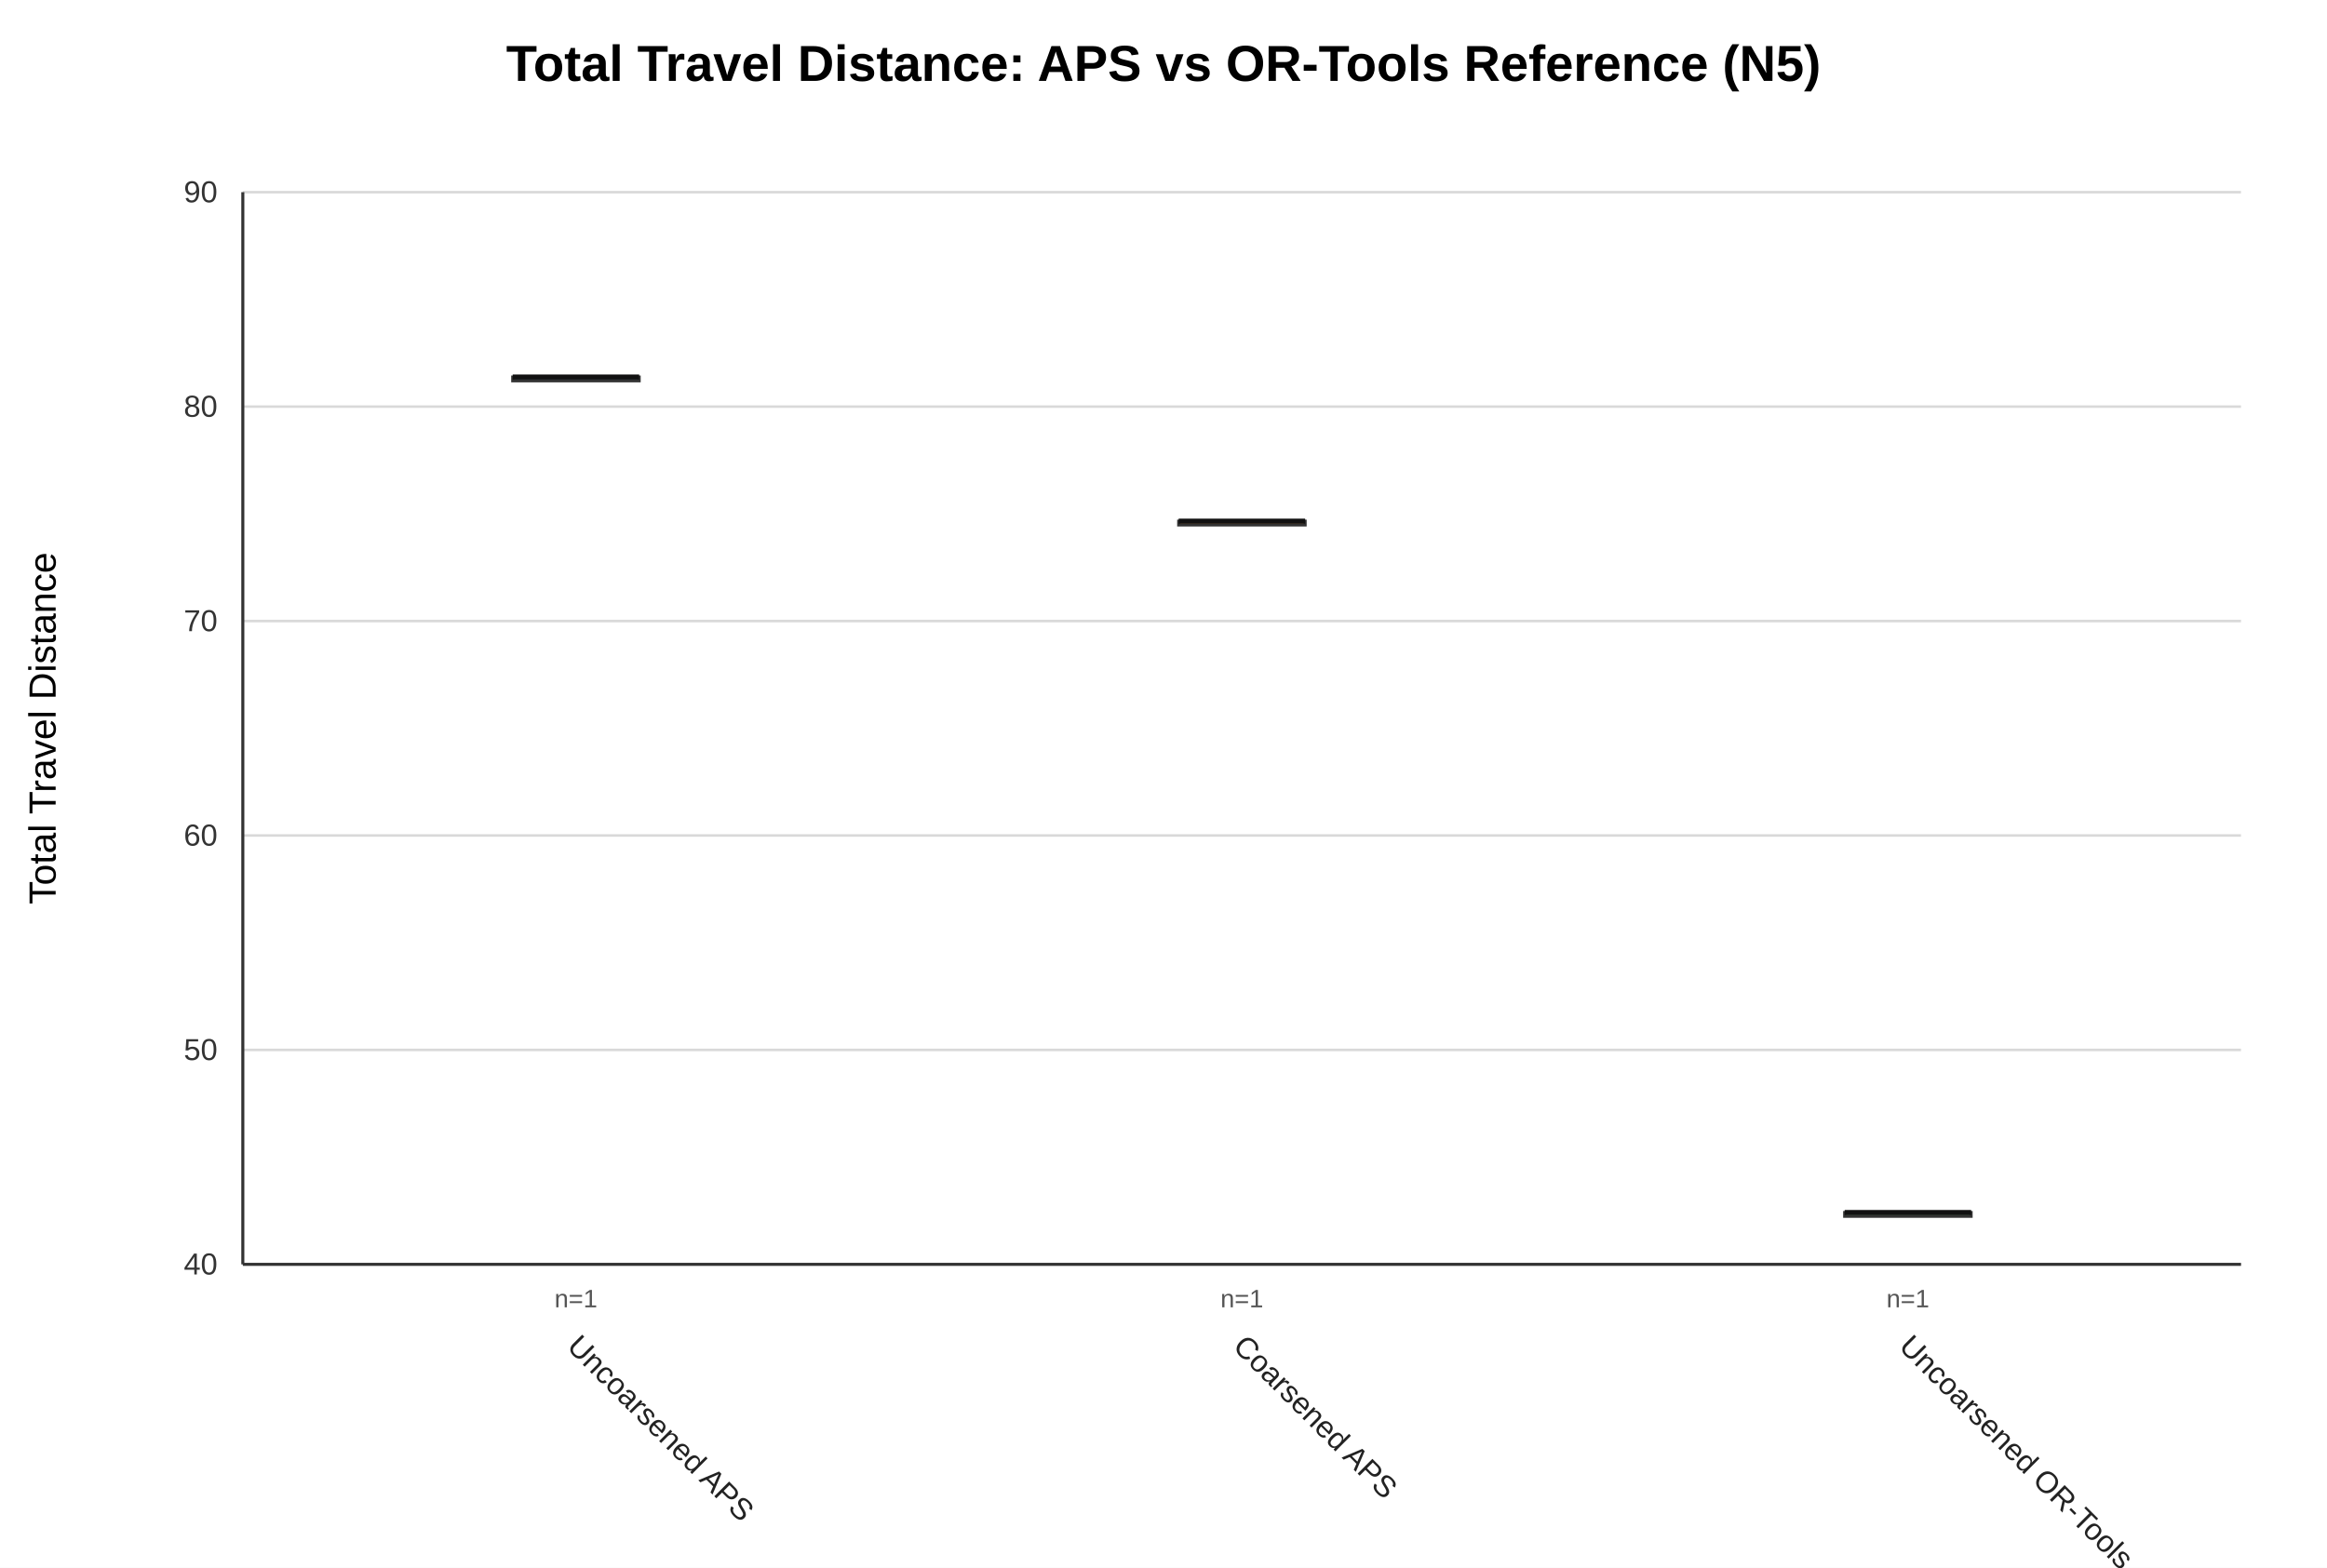
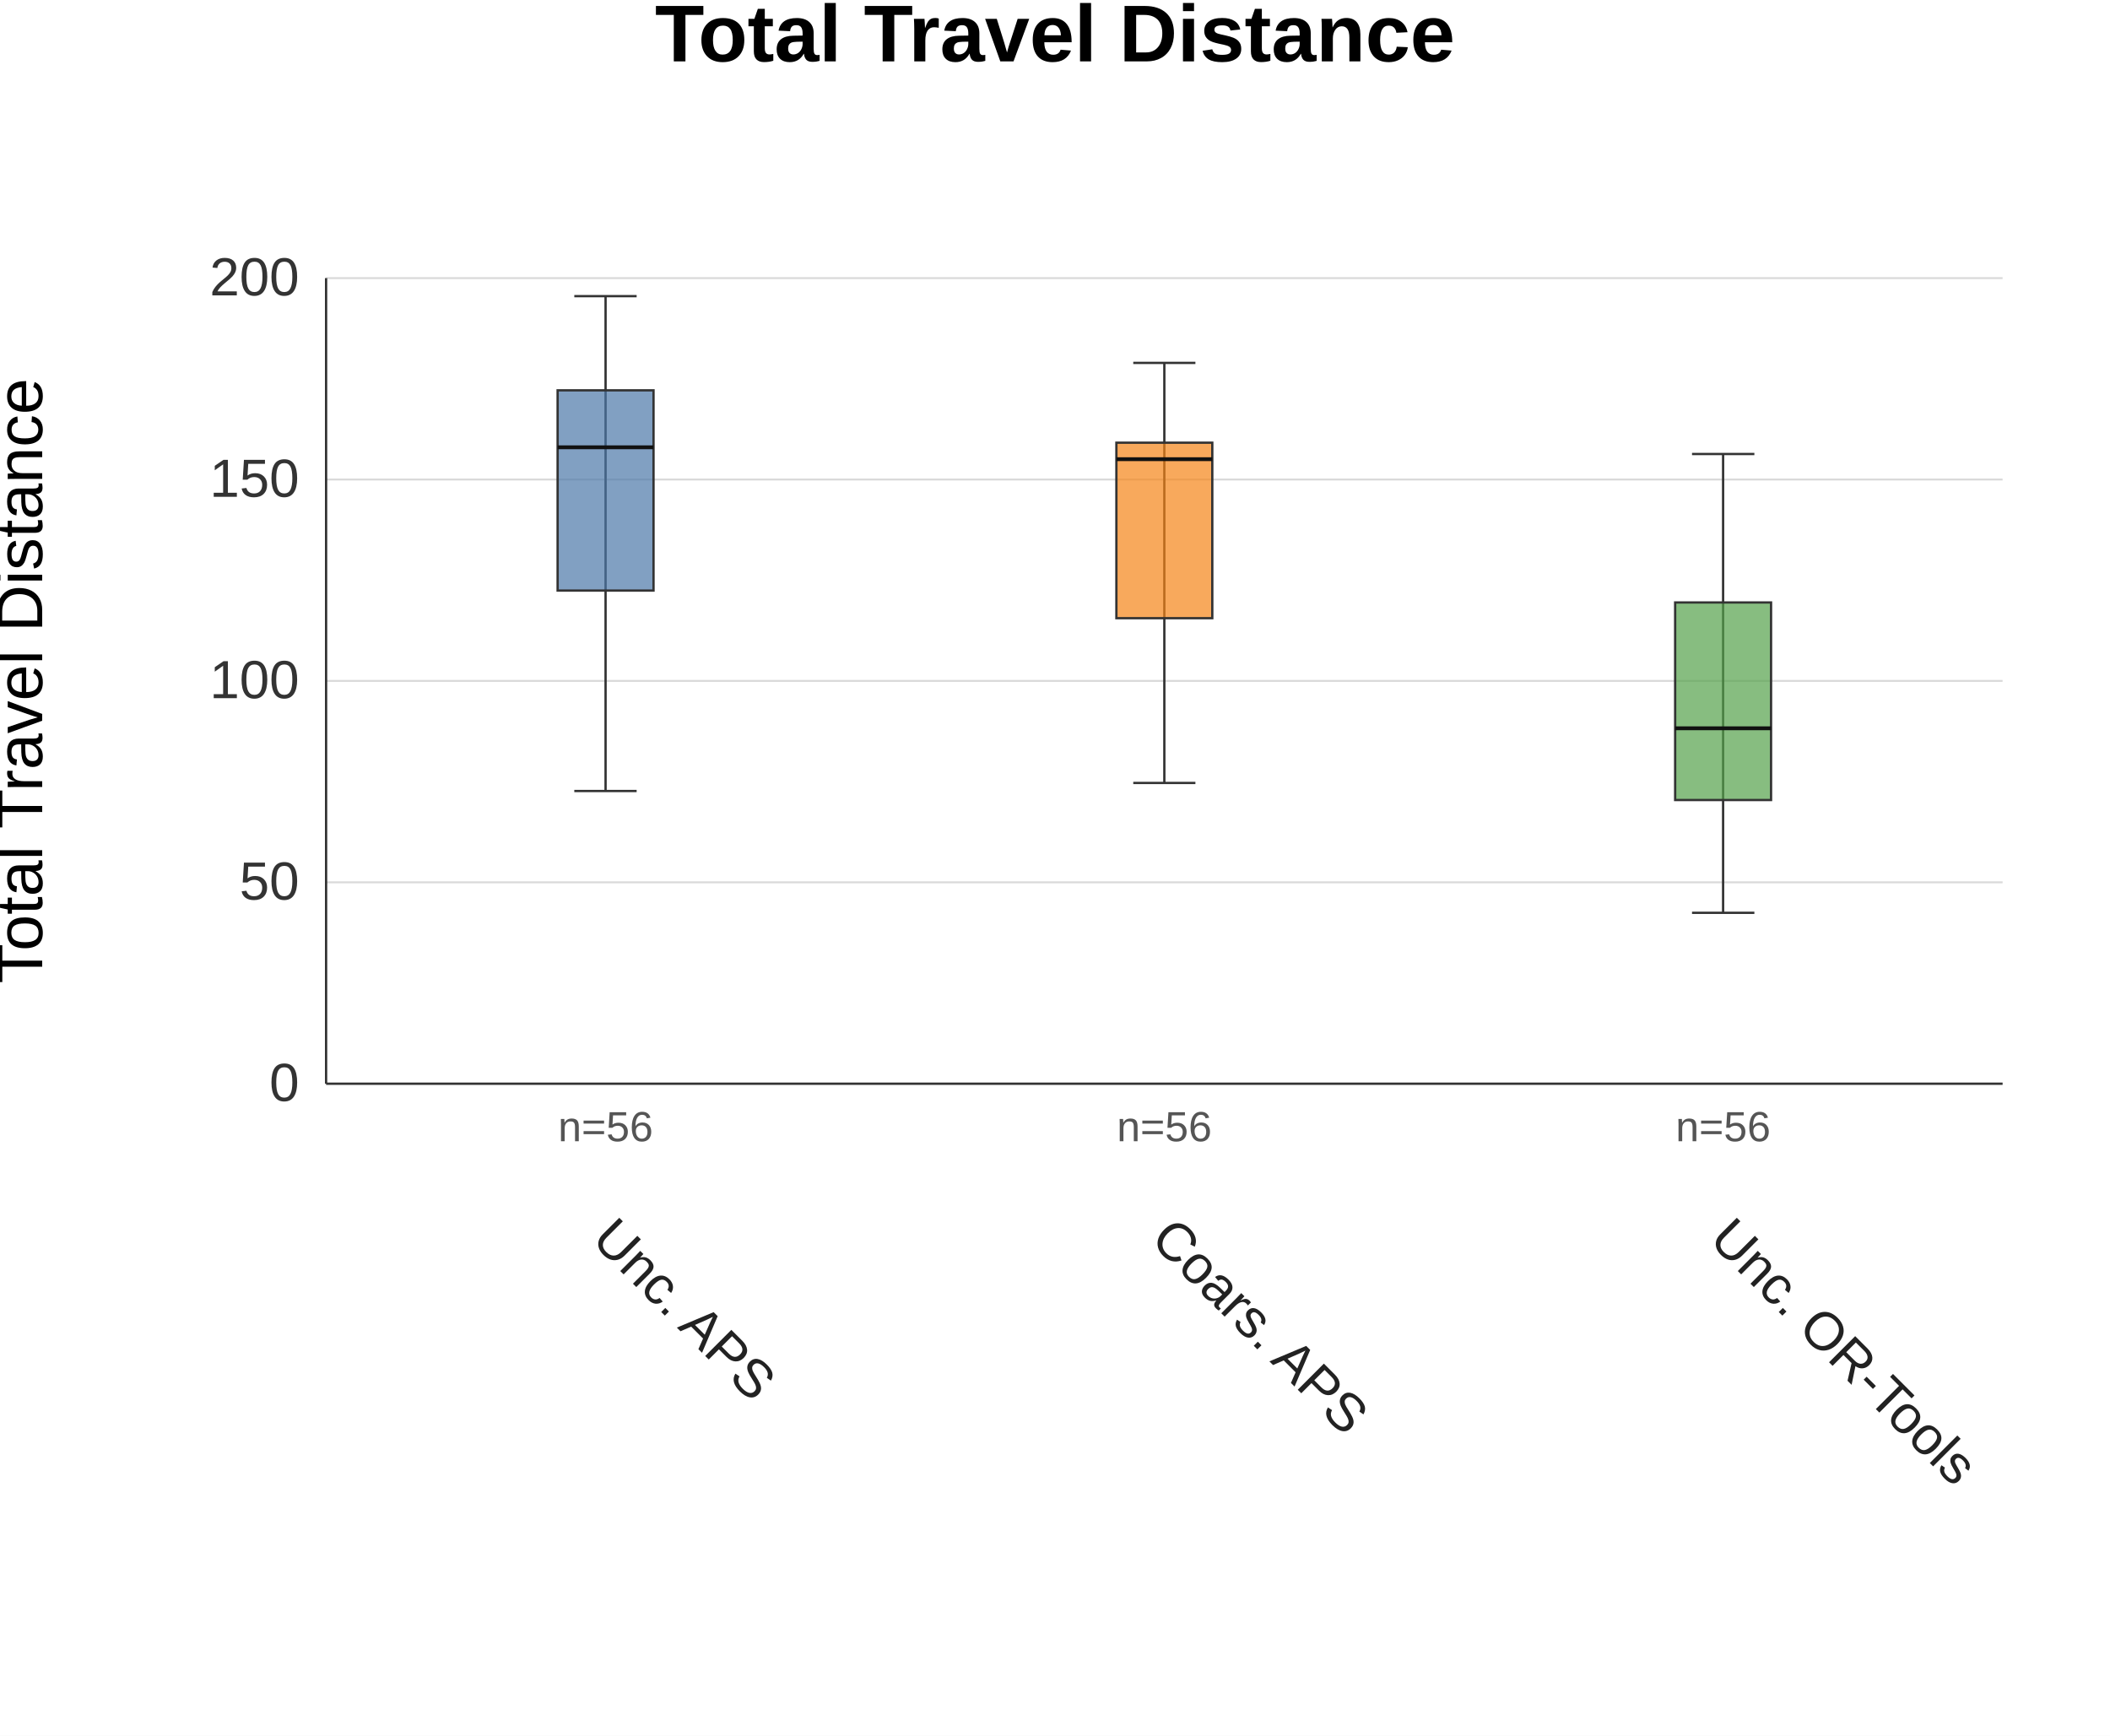
- <svg xmlns="http://www.w3.org/2000/svg" width="920" height="620" viewBox="0 0 920 620">
-   <rect x="0" y="0" width="920" height="620" fill="#ffffff" />
-   <text x="460.0" y="32" text-anchor="middle" font-family="Arial, sans-serif" font-size="20" font-weight="700">Total Travel Distance: APS vs OR-Tools Reference (N5)</text>
-   <text transform="translate(22 288.0) rotate(-90)" text-anchor="middle" font-family="Arial, sans-serif" font-size="15">Total Travel Distance</text>
-   <line x1="96" y1="500.0" x2="886" y2="500.0" stroke="#d9d9d9" stroke-width="1" />
-   <text x="86" y="504.0" text-anchor="end" font-family="Arial, sans-serif" font-size="12" fill="#333333">40</text>
-   <line x1="96" y1="415.2" x2="886" y2="415.2" stroke="#d9d9d9" stroke-width="1" />
-   <text x="86" y="419.2" text-anchor="end" font-family="Arial, sans-serif" font-size="12" fill="#333333">50</text>
-   <line x1="96" y1="330.4" x2="886" y2="330.4" stroke="#d9d9d9" stroke-width="1" />
-   <text x="86" y="334.4" text-anchor="end" font-family="Arial, sans-serif" font-size="12" fill="#333333">60</text>
-   <line x1="96" y1="245.6" x2="886" y2="245.6" stroke="#d9d9d9" stroke-width="1" />
-   <text x="86" y="249.6" text-anchor="end" font-family="Arial, sans-serif" font-size="12" fill="#333333">70</text>
-   <line x1="96" y1="160.8" x2="886" y2="160.8" stroke="#d9d9d9" stroke-width="1" />
-   <text x="86" y="164.8" text-anchor="end" font-family="Arial, sans-serif" font-size="12" fill="#333333">80</text>
-   <line x1="96" y1="76.0" x2="886" y2="76.0" stroke="#d9d9d9" stroke-width="1" />
-   <text x="86" y="80.0" text-anchor="end" font-family="Arial, sans-serif" font-size="12" fill="#333333">90</text>
-   <line x1="96" y1="76" x2="96" y2="500" stroke="#333333" stroke-width="1.2" />
-   <line x1="96" y1="500" x2="886" y2="500" stroke="#333333" stroke-width="1.2" />
-   <line x1="227.7" y1="149.1" x2="227.7" y2="149.1" stroke="#333333" stroke-width="1.2" />
-   <line x1="211.4" y1="149.1" x2="243.9" y2="149.1" stroke="#333333" stroke-width="1.2" />
-   <line x1="211.4" y1="149.1" x2="243.9" y2="149.1" stroke="#333333" stroke-width="1.2" />
-   <rect x="202.7" y="149.1" width="50.0" height="1.5" fill="#4C78A8" fill-opacity="0.70" stroke="#333333" stroke-width="1.2" />
-   <line x1="202.7" y1="149.1" x2="252.7" y2="149.1" stroke="#111111" stroke-width="2" />
-   <text x="227.7" y="517" text-anchor="middle" font-family="Arial, sans-serif" font-size="10" fill="#555555">n=1</text>
-   <text transform="translate(223.7 533) rotate(45)" text-anchor="start" font-family="Arial, sans-serif" font-size="12" fill="#222222">Uncoarsened APS</text>
-   <line x1="491.0" y1="206.1" x2="491.0" y2="206.1" stroke="#333333" stroke-width="1.2" />
-   <line x1="474.8" y1="206.1" x2="507.2" y2="206.1" stroke="#333333" stroke-width="1.2" />
-   <line x1="474.8" y1="206.1" x2="507.2" y2="206.1" stroke="#333333" stroke-width="1.2" />
-   <rect x="466.0" y="206.1" width="50.0" height="1.5" fill="#F58518" fill-opacity="0.70" stroke="#333333" stroke-width="1.2" />
-   <line x1="466.0" y1="206.1" x2="516.0" y2="206.1" stroke="#111111" stroke-width="2" />
-   <text x="491.0" y="517" text-anchor="middle" font-family="Arial, sans-serif" font-size="10" fill="#555555">n=1</text>
-   <text transform="translate(487.0 533) rotate(45)" text-anchor="start" font-family="Arial, sans-serif" font-size="12" fill="#222222">Coarsened APS</text>
-   <line x1="754.3" y1="479.5" x2="754.3" y2="479.5" stroke="#333333" stroke-width="1.2" />
-   <line x1="738.1" y1="479.5" x2="770.6" y2="479.5" stroke="#333333" stroke-width="1.2" />
-   <line x1="738.1" y1="479.5" x2="770.6" y2="479.5" stroke="#333333" stroke-width="1.2" />
-   <rect x="729.3" y="479.5" width="50.0" height="1.5" fill="#54A24B" fill-opacity="0.70" stroke="#333333" stroke-width="1.2" />
-   <line x1="729.3" y1="479.5" x2="779.3" y2="479.5" stroke="#111111" stroke-width="2" />
-   <text x="754.3" y="517" text-anchor="middle" font-family="Arial, sans-serif" font-size="10" fill="#555555">n=1</text>
-   <text transform="translate(750.3 533) rotate(45)" text-anchor="start" font-family="Arial, sans-serif" font-size="12" fill="#222222">Uncoarsened OR-Tools</text>
+ <svg xmlns="http://www.w3.org/2000/svg" width="1100" height="905" viewBox="0 0 1100 905">
+   <rect x="0" y="0" width="1100" height="905" fill="#ffffff" />
+   <text x="550.0" y="32" text-anchor="middle" font-family="Arial, sans-serif" font-size="42" font-weight="700">Total Travel Distance</text>
+   <text transform="translate(22 355.0) rotate(-90)" text-anchor="middle" font-family="Arial, sans-serif" font-size="34">Total Travel Distance</text>
+   <line x1="170" y1="565.0" x2="1044" y2="565.0" stroke="#d9d9d9" stroke-width="1" />
+   <text x="156" y="574.0" text-anchor="end" font-family="Arial, sans-serif" font-size="28" fill="#333333">0</text>
+   <line x1="170" y1="460.0" x2="1044" y2="460.0" stroke="#d9d9d9" stroke-width="1" />
+   <text x="156" y="469.0" text-anchor="end" font-family="Arial, sans-serif" font-size="28" fill="#333333">50</text>
+   <line x1="170" y1="355.0" x2="1044" y2="355.0" stroke="#d9d9d9" stroke-width="1" />
+   <text x="156" y="364.0" text-anchor="end" font-family="Arial, sans-serif" font-size="28" fill="#333333">100</text>
+   <line x1="170" y1="250.0" x2="1044" y2="250.0" stroke="#d9d9d9" stroke-width="1" />
+   <text x="156" y="259.0" text-anchor="end" font-family="Arial, sans-serif" font-size="28" fill="#333333">150</text>
+   <line x1="170" y1="145.0" x2="1044" y2="145.0" stroke="#d9d9d9" stroke-width="1" />
+   <text x="156" y="154.0" text-anchor="end" font-family="Arial, sans-serif" font-size="28" fill="#333333">200</text>
+   <line x1="170" y1="145" x2="170" y2="565" stroke="#333333" stroke-width="1.2" />
+   <line x1="170" y1="565" x2="1044" y2="565" stroke="#333333" stroke-width="1.2" />
+   <line x1="315.7" y1="154.4" x2="315.7" y2="412.4" stroke="#333333" stroke-width="1.2" />
+   <line x1="299.4" y1="154.4" x2="331.9" y2="154.4" stroke="#333333" stroke-width="1.2" />
+   <line x1="299.4" y1="412.4" x2="331.9" y2="412.4" stroke="#333333" stroke-width="1.2" />
+   <rect x="290.7" y="203.5" width="50.0" height="104.4" fill="#4C78A8" fill-opacity="0.70" stroke="#333333" stroke-width="1.2" />
+   <line x1="290.7" y1="233.2" x2="340.7" y2="233.2" stroke="#111111" stroke-width="2" />
+   <text x="315.7" y="595" text-anchor="middle" font-family="Arial, sans-serif" font-size="22" fill="#555555">n=56</text>
+   <text transform="translate(307.7 647) rotate(45)" text-anchor="start" font-family="Arial, sans-serif" font-size="28" fill="#222222">Unc. APS</text>
+   <line x1="607.0" y1="189.2" x2="607.0" y2="408.2" stroke="#333333" stroke-width="1.2" />
+   <line x1="590.8" y1="189.2" x2="623.2" y2="189.2" stroke="#333333" stroke-width="1.2" />
+   <line x1="590.8" y1="408.2" x2="623.2" y2="408.2" stroke="#333333" stroke-width="1.2" />
+   <rect x="582.0" y="230.8" width="50.0" height="91.5" fill="#F58518" fill-opacity="0.70" stroke="#333333" stroke-width="1.2" />
+   <line x1="582.0" y1="239.4" x2="632.0" y2="239.4" stroke="#111111" stroke-width="2" />
+   <text x="607.0" y="595" text-anchor="middle" font-family="Arial, sans-serif" font-size="22" fill="#555555">n=56</text>
+   <text transform="translate(599.0 647) rotate(45)" text-anchor="start" font-family="Arial, sans-serif" font-size="28" fill="#222222">Coars. APS</text>
+   <line x1="898.3" y1="236.7" x2="898.3" y2="475.9" stroke="#333333" stroke-width="1.2" />
+   <line x1="882.1" y1="236.7" x2="914.6" y2="236.7" stroke="#333333" stroke-width="1.2" />
+   <line x1="882.1" y1="475.9" x2="914.6" y2="475.9" stroke="#333333" stroke-width="1.2" />
+   <rect x="873.3" y="314.1" width="50.0" height="103.0" fill="#54A24B" fill-opacity="0.70" stroke="#333333" stroke-width="1.2" />
+   <line x1="873.3" y1="379.7" x2="923.3" y2="379.7" stroke="#111111" stroke-width="2" />
+   <text x="898.3" y="595" text-anchor="middle" font-family="Arial, sans-serif" font-size="22" fill="#555555">n=56</text>
+   <text transform="translate(890.3 647) rotate(45)" text-anchor="start" font-family="Arial, sans-serif" font-size="28" fill="#222222">Unc. OR-Tools</text>
</svg>
